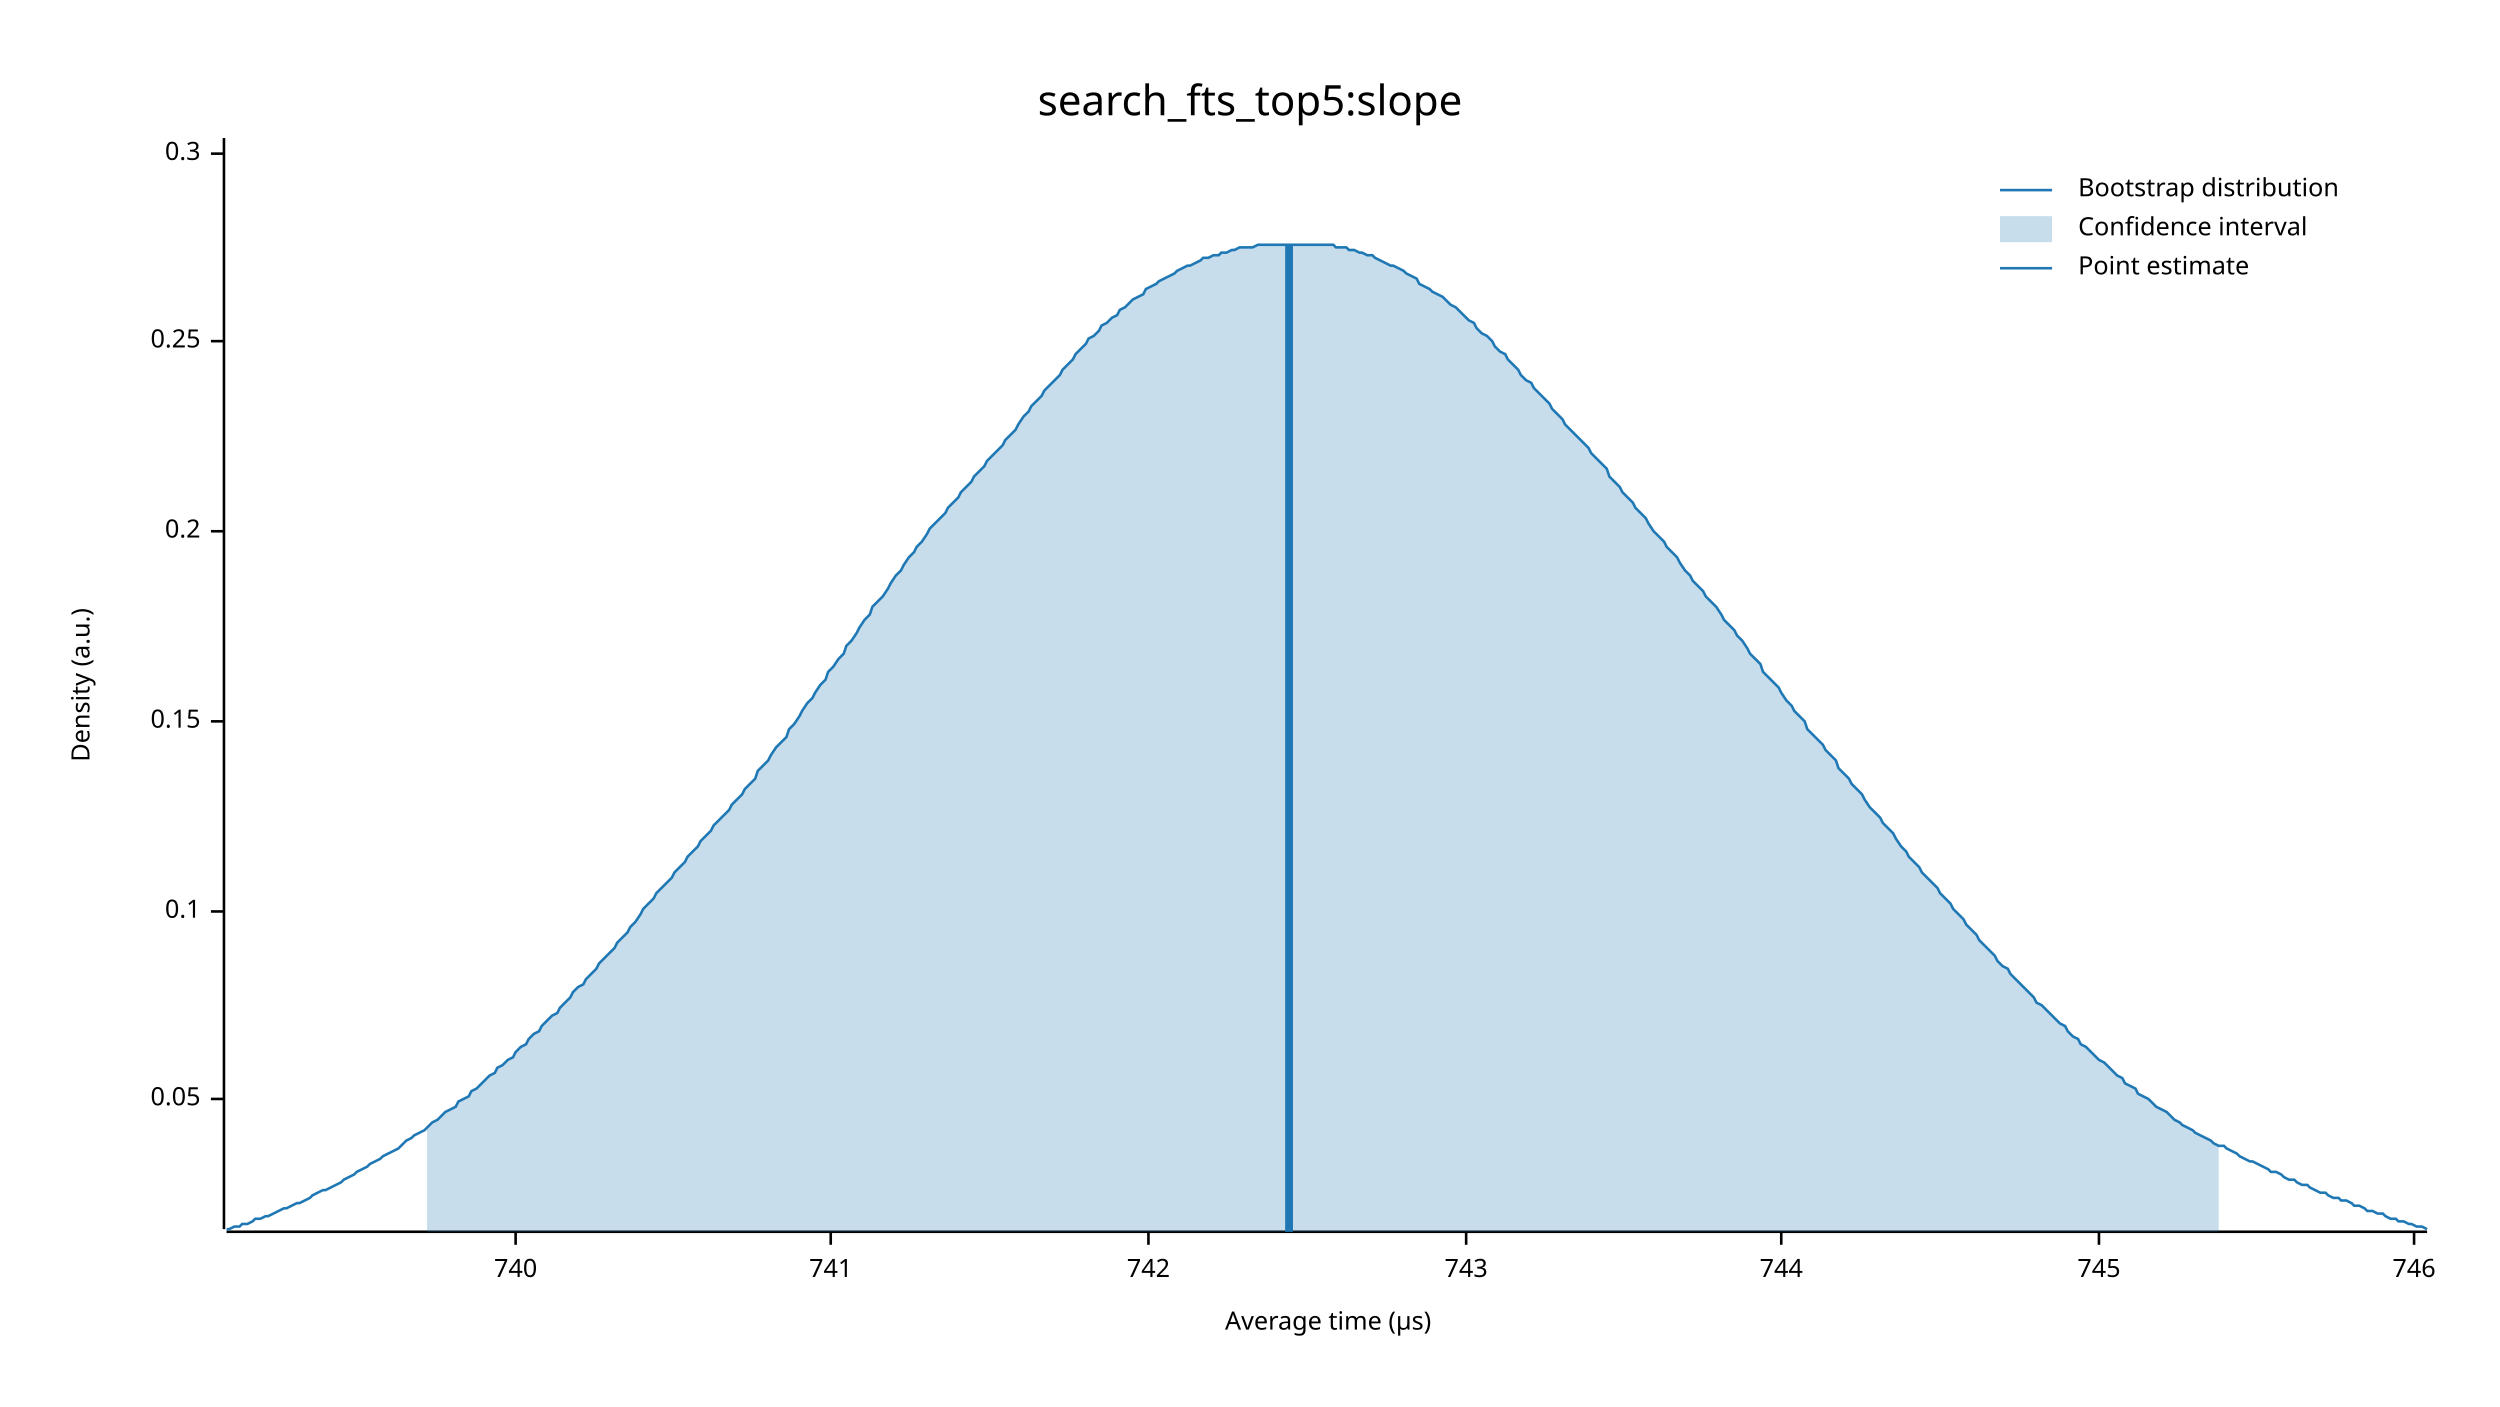
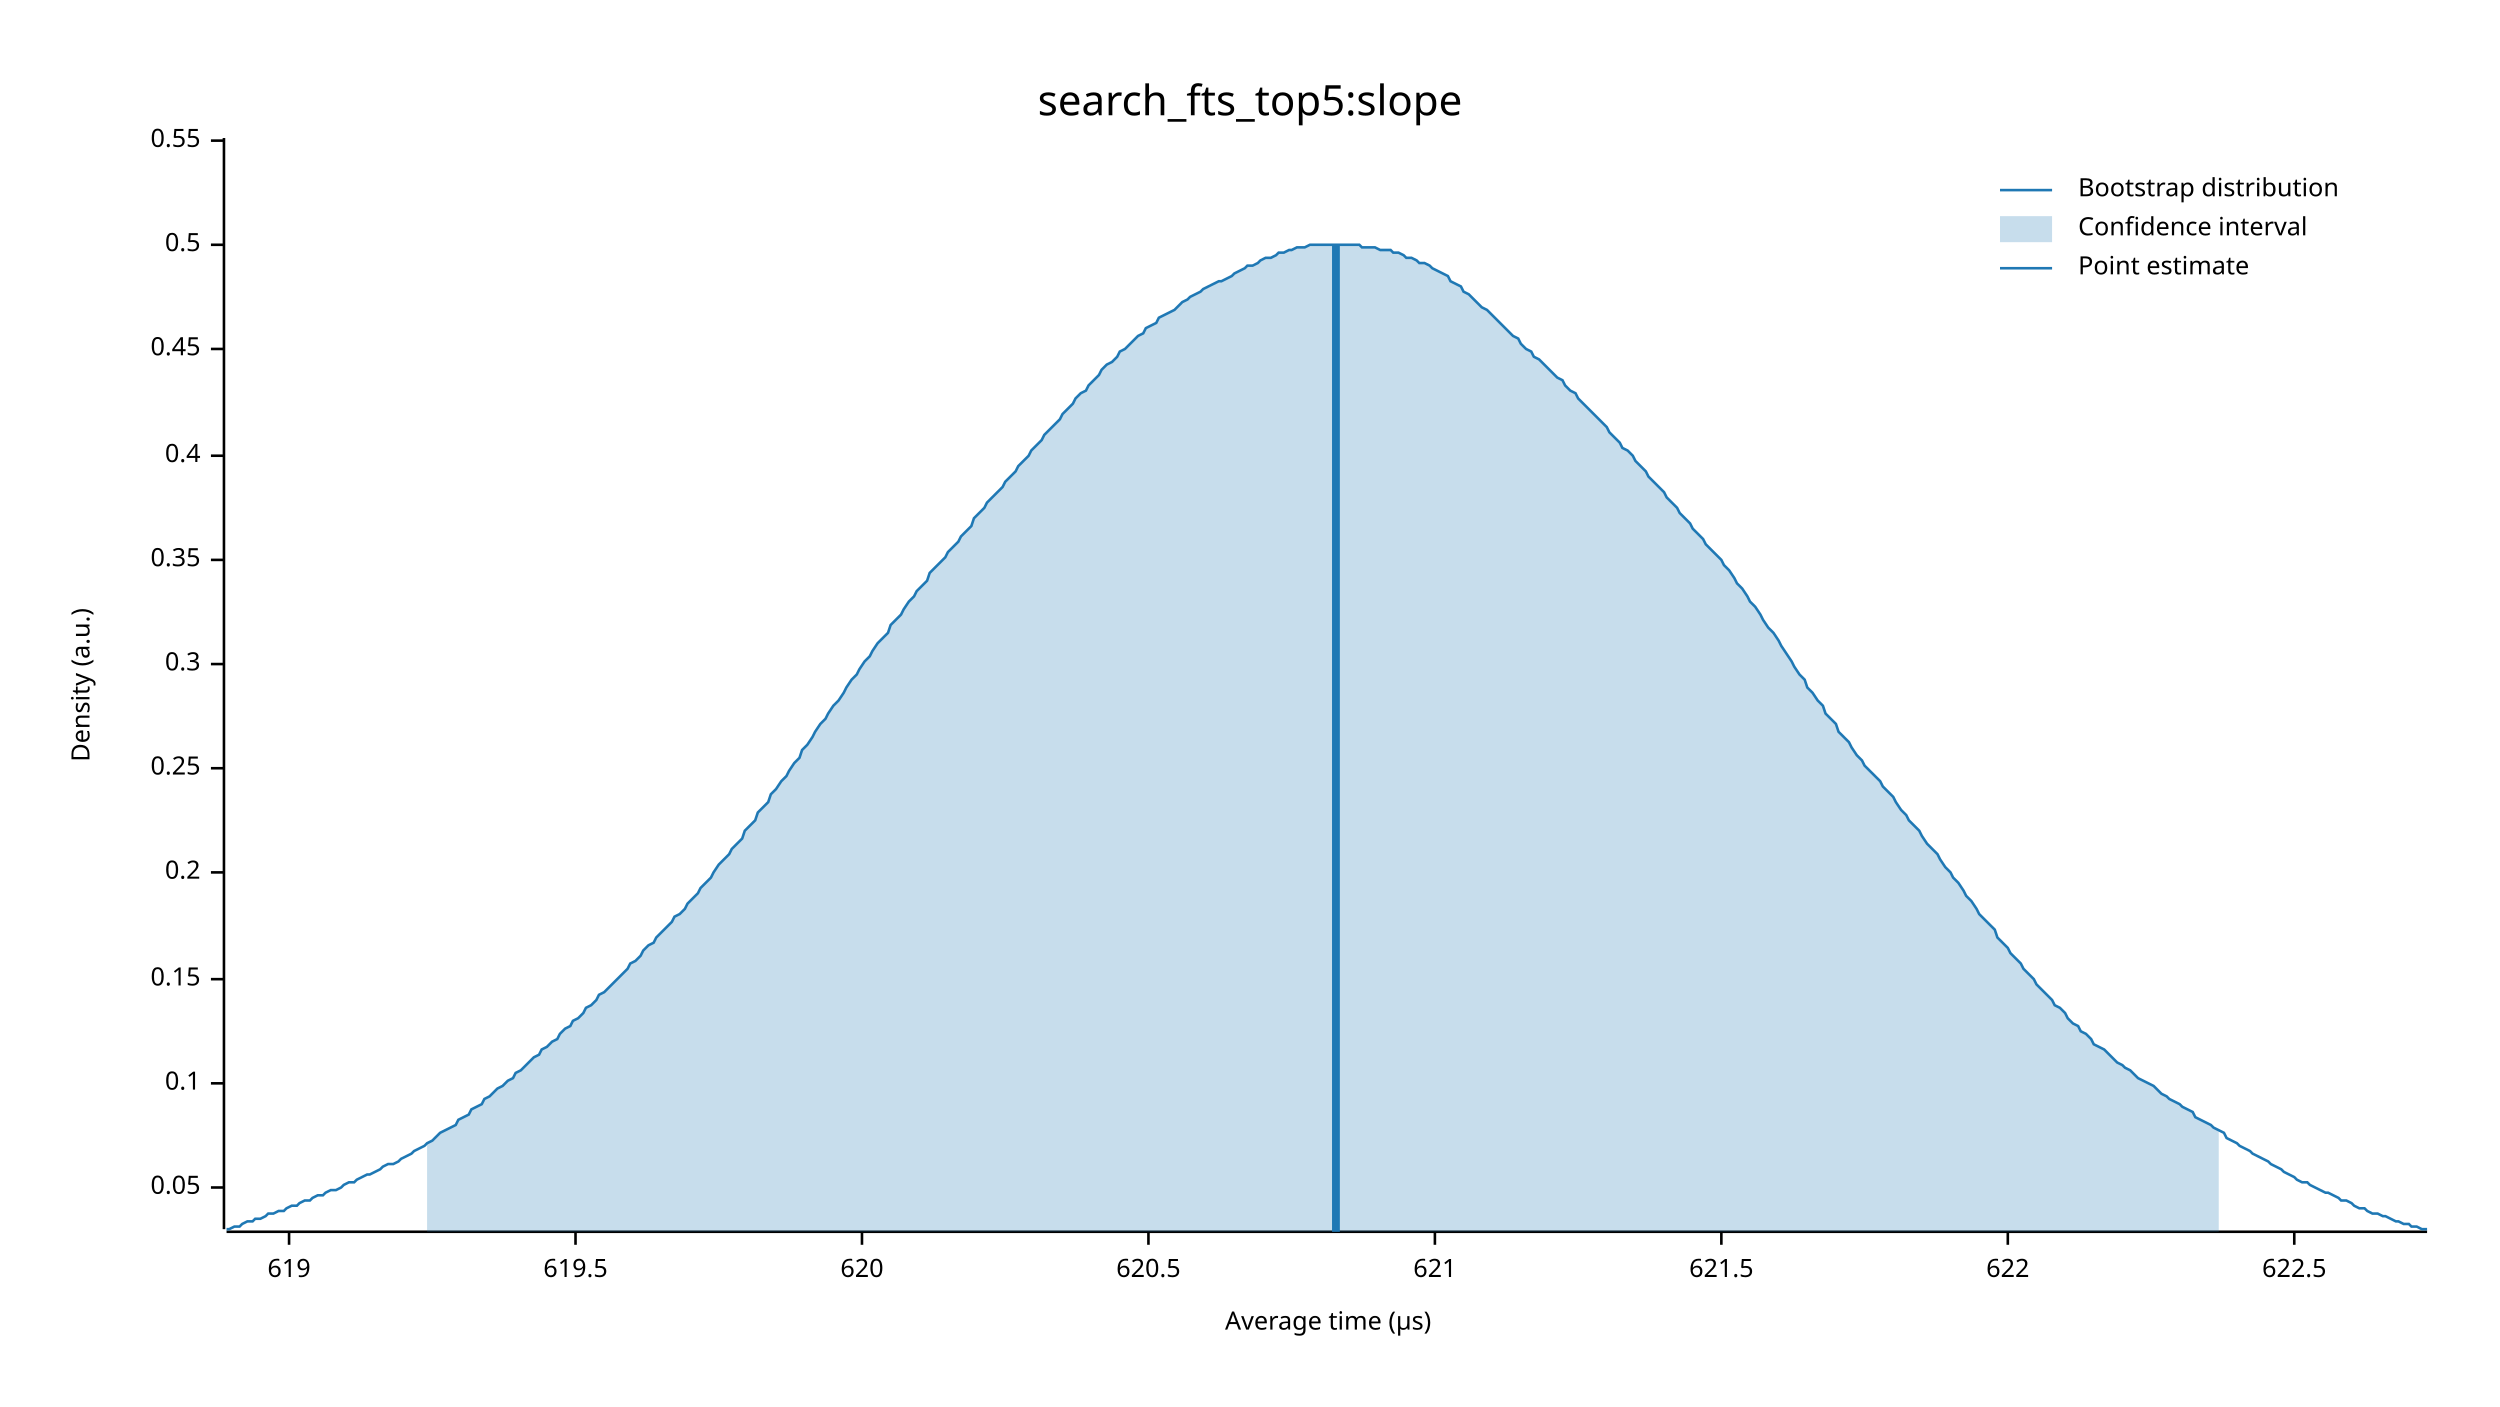
<svg xmlns="http://www.w3.org/2000/svg" width="960" height="540" viewBox="0 0 960 540">
  <text x="480" y="32" dy="0.76em" text-anchor="middle" font-family="sans-serif" font-size="16.129" opacity="1" fill="#000000">
search_fts_top5:slope
</text>
  <text x="27" y="263" dy="0.76em" text-anchor="middle" font-family="sans-serif" font-size="9.677" opacity="1" fill="#000000" transform="rotate(270, 27, 263)">
Density (a.u.)
</text>
  <text x="510" y="513" dy="-0.5ex" text-anchor="middle" font-family="sans-serif" font-size="9.677" opacity="1" fill="#000000">
Average time (µs)
</text>
  <polyline fill="none" opacity="1" stroke="#000000" stroke-width="1" points="86,53 86,472 " />
-   <text x="77" y="422" dy="0.5ex" text-anchor="end" font-family="sans-serif" font-size="9.677" opacity="1" fill="#000000">
+   <text x="77" y="456" dy="0.5ex" text-anchor="end" font-family="sans-serif" font-size="9.677" opacity="1" fill="#000000">
0.05
</text>
-   <polyline fill="none" opacity="1" stroke="#000000" stroke-width="1" points="81,422 86,422 " />
-   <text x="77" y="350" dy="0.5ex" text-anchor="end" font-family="sans-serif" font-size="9.677" opacity="1" fill="#000000">
+   <polyline fill="none" opacity="1" stroke="#000000" stroke-width="1" points="81,456 86,456 " />
+   <text x="77" y="416" dy="0.5ex" text-anchor="end" font-family="sans-serif" font-size="9.677" opacity="1" fill="#000000">
0.1
</text>
-   <polyline fill="none" opacity="1" stroke="#000000" stroke-width="1" points="81,350 86,350 " />
-   <text x="77" y="277" dy="0.5ex" text-anchor="end" font-family="sans-serif" font-size="9.677" opacity="1" fill="#000000">
+   <polyline fill="none" opacity="1" stroke="#000000" stroke-width="1" points="81,416 86,416 " />
+   <text x="77" y="376" dy="0.5ex" text-anchor="end" font-family="sans-serif" font-size="9.677" opacity="1" fill="#000000">
0.15
</text>
-   <polyline fill="none" opacity="1" stroke="#000000" stroke-width="1" points="81,277 86,277 " />
-   <text x="77" y="204" dy="0.5ex" text-anchor="end" font-family="sans-serif" font-size="9.677" opacity="1" fill="#000000">
+   <polyline fill="none" opacity="1" stroke="#000000" stroke-width="1" points="81,376 86,376 " />
+   <text x="77" y="335" dy="0.5ex" text-anchor="end" font-family="sans-serif" font-size="9.677" opacity="1" fill="#000000">
0.2
</text>
-   <polyline fill="none" opacity="1" stroke="#000000" stroke-width="1" points="81,204 86,204 " />
-   <text x="77" y="131" dy="0.5ex" text-anchor="end" font-family="sans-serif" font-size="9.677" opacity="1" fill="#000000">
+   <polyline fill="none" opacity="1" stroke="#000000" stroke-width="1" points="81,335 86,335 " />
+   <text x="77" y="295" dy="0.5ex" text-anchor="end" font-family="sans-serif" font-size="9.677" opacity="1" fill="#000000">
0.25
</text>
-   <polyline fill="none" opacity="1" stroke="#000000" stroke-width="1" points="81,131 86,131 " />
-   <text x="77" y="59" dy="0.5ex" text-anchor="end" font-family="sans-serif" font-size="9.677" opacity="1" fill="#000000">
+   <polyline fill="none" opacity="1" stroke="#000000" stroke-width="1" points="81,295 86,295 " />
+   <text x="77" y="255" dy="0.5ex" text-anchor="end" font-family="sans-serif" font-size="9.677" opacity="1" fill="#000000">
0.3
</text>
-   <polyline fill="none" opacity="1" stroke="#000000" stroke-width="1" points="81,59 86,59 " />
+   <polyline fill="none" opacity="1" stroke="#000000" stroke-width="1" points="81,255 86,255 " />
+   <text x="77" y="215" dy="0.5ex" text-anchor="end" font-family="sans-serif" font-size="9.677" opacity="1" fill="#000000">
+ 0.35
+ </text>
+   <polyline fill="none" opacity="1" stroke="#000000" stroke-width="1" points="81,215 86,215 " />
+   <text x="77" y="175" dy="0.5ex" text-anchor="end" font-family="sans-serif" font-size="9.677" opacity="1" fill="#000000">
+ 0.4
+ </text>
+   <polyline fill="none" opacity="1" stroke="#000000" stroke-width="1" points="81,175 86,175 " />
+   <text x="77" y="134" dy="0.5ex" text-anchor="end" font-family="sans-serif" font-size="9.677" opacity="1" fill="#000000">
+ 0.45
+ </text>
+   <polyline fill="none" opacity="1" stroke="#000000" stroke-width="1" points="81,134 86,134 " />
+   <text x="77" y="94" dy="0.5ex" text-anchor="end" font-family="sans-serif" font-size="9.677" opacity="1" fill="#000000">
+ 0.5
+ </text>
+   <polyline fill="none" opacity="1" stroke="#000000" stroke-width="1" points="81,94 86,94 " />
+   <text x="77" y="54" dy="0.5ex" text-anchor="end" font-family="sans-serif" font-size="9.677" opacity="1" fill="#000000">
+ 0.55
+ </text>
+   <polyline fill="none" opacity="1" stroke="#000000" stroke-width="1" points="81,54 86,54 " />
  <polyline fill="none" opacity="1" stroke="#000000" stroke-width="1" points="87,473 932,473 " />
-   <text x="198" y="483" dy="0.76em" text-anchor="middle" font-family="sans-serif" font-size="9.677" opacity="1" fill="#000000">
- 740
+   <text x="111" y="483" dy="0.76em" text-anchor="middle" font-family="sans-serif" font-size="9.677" opacity="1" fill="#000000">
+ 619
</text>
-   <polyline fill="none" opacity="1" stroke="#000000" stroke-width="1" points="198,473 198,478 " />
-   <text x="319" y="483" dy="0.76em" text-anchor="middle" font-family="sans-serif" font-size="9.677" opacity="1" fill="#000000">
- 741
+   <polyline fill="none" opacity="1" stroke="#000000" stroke-width="1" points="111,473 111,478 " />
+   <text x="221" y="483" dy="0.76em" text-anchor="middle" font-family="sans-serif" font-size="9.677" opacity="1" fill="#000000">
+ 619.5
</text>
-   <polyline fill="none" opacity="1" stroke="#000000" stroke-width="1" points="319,473 319,478 " />
+   <polyline fill="none" opacity="1" stroke="#000000" stroke-width="1" points="221,473 221,478 " />
+   <text x="331" y="483" dy="0.76em" text-anchor="middle" font-family="sans-serif" font-size="9.677" opacity="1" fill="#000000">
+ 620
+ </text>
+   <polyline fill="none" opacity="1" stroke="#000000" stroke-width="1" points="331,473 331,478 " />
  <text x="441" y="483" dy="0.76em" text-anchor="middle" font-family="sans-serif" font-size="9.677" opacity="1" fill="#000000">
- 742
+ 620.5
</text>
  <polyline fill="none" opacity="1" stroke="#000000" stroke-width="1" points="441,473 441,478 " />
-   <text x="563" y="483" dy="0.76em" text-anchor="middle" font-family="sans-serif" font-size="9.677" opacity="1" fill="#000000">
- 743
+   <text x="551" y="483" dy="0.76em" text-anchor="middle" font-family="sans-serif" font-size="9.677" opacity="1" fill="#000000">
+ 621
</text>
-   <polyline fill="none" opacity="1" stroke="#000000" stroke-width="1" points="563,473 563,478 " />
-   <text x="684" y="483" dy="0.76em" text-anchor="middle" font-family="sans-serif" font-size="9.677" opacity="1" fill="#000000">
- 744
+   <polyline fill="none" opacity="1" stroke="#000000" stroke-width="1" points="551,473 551,478 " />
+   <text x="661" y="483" dy="0.76em" text-anchor="middle" font-family="sans-serif" font-size="9.677" opacity="1" fill="#000000">
+ 621.5
</text>
-   <polyline fill="none" opacity="1" stroke="#000000" stroke-width="1" points="684,473 684,478 " />
-   <text x="806" y="483" dy="0.76em" text-anchor="middle" font-family="sans-serif" font-size="9.677" opacity="1" fill="#000000">
- 745
+   <polyline fill="none" opacity="1" stroke="#000000" stroke-width="1" points="661,473 661,478 " />
+   <text x="771" y="483" dy="0.76em" text-anchor="middle" font-family="sans-serif" font-size="9.677" opacity="1" fill="#000000">
+ 622
</text>
-   <polyline fill="none" opacity="1" stroke="#000000" stroke-width="1" points="806,473 806,478 " />
-   <text x="927" y="483" dy="0.76em" text-anchor="middle" font-family="sans-serif" font-size="9.677" opacity="1" fill="#000000">
- 746
+   <polyline fill="none" opacity="1" stroke="#000000" stroke-width="1" points="771,473 771,478 " />
+   <text x="881" y="483" dy="0.76em" text-anchor="middle" font-family="sans-serif" font-size="9.677" opacity="1" fill="#000000">
+ 622.5
</text>
-   <polyline fill="none" opacity="1" stroke="#000000" stroke-width="1" points="927,473 927,478 " />
-   <polyline fill="none" opacity="1" stroke="#1F78B4" stroke-width="1" points="87,472 88,472 90,471 92,471 93,470 95,470 97,469 98,468 100,468 102,467 103,467 105,466 107,465 109,464 110,464 112,463 114,462 115,462 117,461 119,460 120,459 122,458 124,457 125,457 127,456 129,455 131,454 132,453 134,452 136,451 137,450 139,449 141,448 142,447 144,446 146,445 147,444 149,443 151,442 153,441 154,440 156,438 158,437 159,436 161,435 163,434 164,433 166,431 168,430 169,429 171,427 173,426 175,425 176,423 178,422 180,421 181,419 183,418 185,416 186,415 188,413 190,412 191,410 193,409 195,407 197,406 198,404 200,402 202,401 203,399 205,397 207,396 208,394 210,392 212,390 214,389 215,387 217,385 219,383 220,381 222,379 224,378 225,376 227,374 229,372 230,370 232,368 234,366 236,364 237,362 239,360 241,358 242,356 244,354 246,351 247,349 249,347 251,345 252,343 254,341 256,339 258,337 259,335 261,333 263,331 264,329 266,327 268,325 269,323 271,321 273,319 274,317 276,315 278,313 280,311 281,309 283,307 285,305 286,303 288,301 290,299 291,296 293,294 295,292 296,290 298,287 300,285 302,283 303,280 305,278 307,275 308,273 310,270 312,268 313,266 315,263 317,261 318,258 320,256 322,253 324,251 325,248 327,246 329,243 330,241 332,238 334,236 335,233 337,231 339,229 341,226 342,224 344,221 346,219 347,217 349,214 351,212 352,210 354,208 356,205 357,203 359,201 361,199 363,197 364,195 366,193 368,191 369,189 371,187 373,185 374,183 376,181 378,179 379,177 381,175 383,173 385,171 386,169 388,167 390,165 391,163 393,160 395,158 396,156 398,154 400,152 401,150 403,148 405,146 407,144 408,142 410,140 412,138 413,136 415,134 417,132 418,130 420,129 422,127 423,125 425,124 427,122 429,121 430,119 432,118 434,116 435,115 437,114 439,113 440,111 442,110 444,109 445,108 447,107 449,106 451,105 452,104 454,103 456,102 457,102 459,101 461,100 462,99 464,99 466,98 468,98 469,97 471,97 473,96 474,96 476,95 478,95 479,95 481,95 483,94 484,94 486,94 488,94 490,94 491,94 493,94 495,94 496,94 498,94 500,94 501,94 503,94 505,94 506,94 508,94 510,94 512,94 513,95 515,95 517,95 518,96 520,96 522,97 523,97 525,98 527,98 528,99 530,100 532,101 534,102 535,102 537,103 539,104 540,105 542,106 544,107 545,109 547,110 549,111 550,112 552,113 554,114 556,116 557,117 559,118 561,120 562,121 564,123 566,124 567,126 569,128 571,129 573,131 574,133 576,135 578,136 579,138 581,140 583,142 584,144 586,146 588,147 589,149 591,151 593,153 595,155 596,157 598,159 600,161 601,163 603,165 605,167 606,168 608,170 610,172 611,174 613,176 615,178 617,180 618,183 620,185 622,187 623,189 625,191 627,193 628,195 630,197 632,199 633,201 635,204 637,206 639,208 640,210 642,212 644,214 645,216 647,219 649,221 650,223 652,225 654,227 655,229 657,231 659,233 661,236 662,238 664,240 666,242 667,244 669,246 671,249 672,251 674,253 676,255 677,258 679,260 681,262 683,264 684,266 686,269 688,271 689,273 691,275 693,277 694,280 696,282 698,284 700,286 701,288 703,290 705,292 706,295 708,297 710,299 711,301 713,303 715,305 716,307 718,310 720,312 722,314 723,316 725,318 727,320 728,322 730,325 732,327 733,329 735,331 737,333 738,335 740,337 742,339 744,341 745,343 747,345 749,347 750,349 752,351 754,353 755,355 757,357 759,359 760,361 762,363 764,365 766,367 767,369 769,371 771,372 772,374 774,376 776,378 777,379 779,381 781,383 782,385 784,386 786,388 788,390 789,391 791,393 793,394 794,396 796,398 798,399 799,401 801,402 803,404 804,405 806,407 808,408 810,410 811,411 813,413 815,414 816,416 818,417 820,418 821,420 823,421 825,422 827,424 828,425 830,426 832,427 833,428 835,430 837,431 838,432 840,433 842,434 843,435 845,436 847,437 849,438 850,439 852,440 854,440 855,441 857,442 859,443 860,444 862,445 864,446 865,446 867,447 869,448 871,449 872,450 874,450 876,451 877,452 879,453 881,453 882,454 884,455 886,455 887,456 889,457 891,458 893,458 894,459 896,460 898,460 899,461 901,461 903,462 904,463 906,463 908,464 909,465 911,465 913,466 915,466 916,467 918,468 920,468 921,469 923,469 925,470 926,470 928,471 930,471 932,472 " />
-   <polygon opacity="0.25" fill="#1F78B4" points="164,433 166,431 168,430 169,429 171,427 173,426 175,425 176,423 178,422 180,421 181,419 183,418 185,416 186,415 188,413 190,412 191,410 193,409 195,407 197,406 198,404 200,402 202,401 203,399 205,397 207,396 208,394 210,392 212,390 214,389 215,387 217,385 219,383 220,381 222,379 224,378 225,376 227,374 229,372 230,370 232,368 234,366 236,364 237,362 239,360 241,358 242,356 244,354 246,351 247,349 249,347 251,345 252,343 254,341 256,339 258,337 259,335 261,333 263,331 264,329 266,327 268,325 269,323 271,321 273,319 274,317 276,315 278,313 280,311 281,309 283,307 285,305 286,303 288,301 290,299 291,296 293,294 295,292 296,290 298,287 300,285 302,283 303,280 305,278 307,275 308,273 310,270 312,268 313,266 315,263 317,261 318,258 320,256 322,253 324,251 325,248 327,246 329,243 330,241 332,238 334,236 335,233 337,231 339,229 341,226 342,224 344,221 346,219 347,217 349,214 351,212 352,210 354,208 356,205 357,203 359,201 361,199 363,197 364,195 366,193 368,191 369,189 371,187 373,185 374,183 376,181 378,179 379,177 381,175 383,173 385,171 386,169 388,167 390,165 391,163 393,160 395,158 396,156 398,154 400,152 401,150 403,148 405,146 407,144 408,142 410,140 412,138 413,136 415,134 417,132 418,130 420,129 422,127 423,125 425,124 427,122 429,121 430,119 432,118 434,116 435,115 437,114 439,113 440,111 442,110 444,109 445,108 447,107 449,106 451,105 452,104 454,103 456,102 457,102 459,101 461,100 462,99 464,99 466,98 468,98 469,97 471,97 473,96 474,96 476,95 478,95 479,95 481,95 483,94 484,94 486,94 488,94 490,94 491,94 493,94 495,94 496,94 498,94 500,94 501,94 503,94 505,94 506,94 508,94 510,94 512,94 513,95 515,95 517,95 518,96 520,96 522,97 523,97 525,98 527,98 528,99 530,100 532,101 534,102 535,102 537,103 539,104 540,105 542,106 544,107 545,109 547,110 549,111 550,112 552,113 554,114 556,116 557,117 559,118 561,120 562,121 564,123 566,124 567,126 569,128 571,129 573,131 574,133 576,135 578,136 579,138 581,140 583,142 584,144 586,146 588,147 589,149 591,151 593,153 595,155 596,157 598,159 600,161 601,163 603,165 605,167 606,168 608,170 610,172 611,174 613,176 615,178 617,180 618,183 620,185 622,187 623,189 625,191 627,193 628,195 630,197 632,199 633,201 635,204 637,206 639,208 640,210 642,212 644,214 645,216 647,219 649,221 650,223 652,225 654,227 655,229 657,231 659,233 661,236 662,238 664,240 666,242 667,244 669,246 671,249 672,251 674,253 676,255 677,258 679,260 681,262 683,264 684,266 686,269 688,271 689,273 691,275 693,277 694,280 696,282 698,284 700,286 701,288 703,290 705,292 706,295 708,297 710,299 711,301 713,303 715,305 716,307 718,310 720,312 722,314 723,316 725,318 727,320 728,322 730,325 732,327 733,329 735,331 737,333 738,335 740,337 742,339 744,341 745,343 747,345 749,347 750,349 752,351 754,353 755,355 757,357 759,359 760,361 762,363 764,365 766,367 767,369 769,371 771,372 772,374 774,376 776,378 777,379 779,381 781,383 782,385 784,386 786,388 788,390 789,391 791,393 793,394 794,396 796,398 798,399 799,401 801,402 803,404 804,405 806,407 808,408 810,410 811,411 813,413 815,414 816,416 818,417 820,418 821,420 823,421 825,422 827,424 828,425 830,426 832,427 833,428 835,430 837,431 838,432 840,433 842,434 843,435 845,436 847,437 849,438 850,439 852,440 852,473 164,473 " />
-   <polyline fill="none" opacity="1" stroke="#1F78B4" stroke-width="3" points="495,473 495,94 " />
+   <polyline fill="none" opacity="1" stroke="#000000" stroke-width="1" points="881,473 881,478 " />
+   <polyline fill="none" opacity="1" stroke="#1F78B4" stroke-width="1" points="87,472 88,472 90,471 92,471 93,470 95,469 97,469 98,468 100,468 102,467 103,466 105,466 107,465 109,465 110,464 112,463 114,463 115,462 117,461 119,461 120,460 122,459 124,459 125,458 127,457 129,457 131,456 132,455 134,454 136,454 137,453 139,452 141,451 142,451 144,450 146,449 147,448 149,447 151,447 153,446 154,445 156,444 158,443 159,442 161,441 163,440 164,439 166,438 168,436 169,435 171,434 173,433 175,432 176,430 178,429 180,428 181,426 183,425 185,424 186,422 188,421 190,419 191,418 193,417 195,415 197,414 198,412 200,411 202,409 203,408 205,406 207,405 208,403 210,402 212,400 214,399 215,397 217,395 219,394 220,392 222,391 224,389 225,387 227,386 229,384 230,382 232,381 234,379 236,377 237,376 239,374 241,372 242,370 244,369 246,367 247,365 249,363 251,362 252,360 254,358 256,356 258,354 259,352 261,351 263,349 264,347 266,345 268,343 269,341 271,339 273,337 274,335 276,332 278,330 280,328 281,326 283,324 285,322 286,319 288,317 290,315 291,312 293,310 295,308 296,305 298,303 300,300 302,298 303,296 305,293 307,291 308,288 310,286 312,283 313,281 315,278 317,276 318,274 320,271 322,269 324,266 325,264 327,261 329,259 330,257 332,254 334,252 335,250 337,247 339,245 341,243 342,240 344,238 346,236 347,234 349,231 351,229 352,227 354,225 356,223 357,220 359,218 361,216 363,214 364,212 366,210 368,208 369,206 371,204 373,202 374,199 376,197 378,195 379,193 381,191 383,189 385,187 386,185 388,183 390,181 391,179 393,177 395,175 396,173 398,171 400,169 401,167 403,165 405,163 407,161 408,159 410,157 412,155 413,153 415,151 417,150 418,148 420,146 422,144 423,142 425,140 427,139 429,137 430,135 432,134 434,132 435,131 437,129 439,128 440,126 442,125 444,124 445,122 447,121 449,120 451,119 452,118 454,116 456,115 457,114 459,113 461,112 462,111 464,110 466,109 468,108 469,108 471,107 473,106 474,105 476,104 478,103 479,102 481,102 483,101 484,100 486,99 488,99 490,98 491,97 493,97 495,96 496,96 498,95 500,95 501,95 503,94 505,94 506,94 508,94 510,94 512,94 513,94 515,94 517,94 518,94 520,94 522,94 523,95 525,95 527,95 528,95 530,96 532,96 534,96 535,97 537,97 539,98 540,99 542,99 544,100 545,101 547,101 549,102 550,103 552,104 554,105 556,106 557,108 559,109 561,110 562,112 564,113 566,115 567,116 569,118 571,119 573,121 574,122 576,124 578,126 579,127 581,129 583,130 584,132 586,134 588,135 589,137 591,138 593,140 595,142 596,143 598,145 600,146 601,148 603,150 605,151 606,153 608,155 610,157 611,158 613,160 615,162 617,164 618,166 620,168 622,170 623,172 625,173 627,175 628,177 630,179 632,181 633,183 635,185 637,187 639,189 640,191 642,193 644,195 645,197 647,199 649,201 650,203 652,205 654,207 655,209 657,211 659,213 661,215 662,217 664,219 666,222 667,224 669,226 671,229 672,231 674,233 676,236 677,238 679,241 681,243 683,246 684,248 686,251 688,254 689,256 691,259 693,261 694,264 696,266 698,269 700,271 701,274 703,276 705,278 706,281 708,283 710,285 711,287 713,290 715,292 716,294 718,296 720,298 722,300 723,302 725,304 727,306 728,308 730,311 732,313 733,315 735,317 737,319 738,321 740,324 742,326 744,328 745,330 747,333 749,335 750,337 752,339 754,342 755,344 757,346 759,349 760,351 762,353 764,355 766,357 767,360 769,362 771,364 772,366 774,368 776,370 777,372 779,374 781,376 782,378 784,380 786,382 788,384 789,386 791,387 793,389 794,391 796,393 798,394 799,396 801,397 803,399 804,401 806,402 808,403 810,405 811,406 813,408 815,409 816,410 818,411 820,413 821,414 823,415 825,416 827,417 828,418 830,420 832,421 833,422 835,423 837,424 838,425 840,426 842,427 843,429 845,430 847,431 849,432 850,433 852,434 854,435 855,437 857,438 859,439 860,440 862,441 864,442 865,443 867,444 869,445 871,446 872,447 874,448 876,449 877,450 879,451 881,452 882,453 884,454 886,454 887,455 889,456 891,457 893,458 894,458 896,459 898,460 899,461 901,461 903,462 904,463 906,464 908,464 909,465 911,466 913,466 915,467 916,467 918,468 920,469 921,469 923,470 925,470 926,471 928,471 930,472 932,472 " />
+   <polygon opacity="0.25" fill="#1F78B4" points="164,439 166,438 168,436 169,435 171,434 173,433 175,432 176,430 178,429 180,428 181,426 183,425 185,424 186,422 188,421 190,419 191,418 193,417 195,415 197,414 198,412 200,411 202,409 203,408 205,406 207,405 208,403 210,402 212,400 214,399 215,397 217,395 219,394 220,392 222,391 224,389 225,387 227,386 229,384 230,382 232,381 234,379 236,377 237,376 239,374 241,372 242,370 244,369 246,367 247,365 249,363 251,362 252,360 254,358 256,356 258,354 259,352 261,351 263,349 264,347 266,345 268,343 269,341 271,339 273,337 274,335 276,332 278,330 280,328 281,326 283,324 285,322 286,319 288,317 290,315 291,312 293,310 295,308 296,305 298,303 300,300 302,298 303,296 305,293 307,291 308,288 310,286 312,283 313,281 315,278 317,276 318,274 320,271 322,269 324,266 325,264 327,261 329,259 330,257 332,254 334,252 335,250 337,247 339,245 341,243 342,240 344,238 346,236 347,234 349,231 351,229 352,227 354,225 356,223 357,220 359,218 361,216 363,214 364,212 366,210 368,208 369,206 371,204 373,202 374,199 376,197 378,195 379,193 381,191 383,189 385,187 386,185 388,183 390,181 391,179 393,177 395,175 396,173 398,171 400,169 401,167 403,165 405,163 407,161 408,159 410,157 412,155 413,153 415,151 417,150 418,148 420,146 422,144 423,142 425,140 427,139 429,137 430,135 432,134 434,132 435,131 437,129 439,128 440,126 442,125 444,124 445,122 447,121 449,120 451,119 452,118 454,116 456,115 457,114 459,113 461,112 462,111 464,110 466,109 468,108 469,108 471,107 473,106 474,105 476,104 478,103 479,102 481,102 483,101 484,100 486,99 488,99 490,98 491,97 493,97 495,96 496,96 498,95 500,95 501,95 503,94 505,94 506,94 508,94 510,94 512,94 513,94 515,94 517,94 518,94 520,94 522,94 523,95 525,95 527,95 528,95 530,96 532,96 534,96 535,97 537,97 539,98 540,99 542,99 544,100 545,101 547,101 549,102 550,103 552,104 554,105 556,106 557,108 559,109 561,110 562,112 564,113 566,115 567,116 569,118 571,119 573,121 574,122 576,124 578,126 579,127 581,129 583,130 584,132 586,134 588,135 589,137 591,138 593,140 595,142 596,143 598,145 600,146 601,148 603,150 605,151 606,153 608,155 610,157 611,158 613,160 615,162 617,164 618,166 620,168 622,170 623,172 625,173 627,175 628,177 630,179 632,181 633,183 635,185 637,187 639,189 640,191 642,193 644,195 645,197 647,199 649,201 650,203 652,205 654,207 655,209 657,211 659,213 661,215 662,217 664,219 666,222 667,224 669,226 671,229 672,231 674,233 676,236 677,238 679,241 681,243 683,246 684,248 686,251 688,254 689,256 691,259 693,261 694,264 696,266 698,269 700,271 701,274 703,276 705,278 706,281 708,283 710,285 711,287 713,290 715,292 716,294 718,296 720,298 722,300 723,302 725,304 727,306 728,308 730,311 732,313 733,315 735,317 737,319 738,321 740,324 742,326 744,328 745,330 747,333 749,335 750,337 752,339 754,342 755,344 757,346 759,349 760,351 762,353 764,355 766,357 767,360 769,362 771,364 772,366 774,368 776,370 777,372 779,374 781,376 782,378 784,380 786,382 788,384 789,386 791,387 793,389 794,391 796,393 798,394 799,396 801,397 803,399 804,401 806,402 808,403 810,405 811,406 813,408 815,409 816,410 818,411 820,413 821,414 823,415 825,416 827,417 828,418 830,420 832,421 833,422 835,423 837,424 838,425 840,426 842,427 843,429 845,430 847,431 849,432 850,433 852,434 852,473 164,473 " />
+   <polyline fill="none" opacity="1" stroke="#1F78B4" stroke-width="3" points="513,473 513,94 " />
  <text x="798" y="68" dy="0.76em" text-anchor="start" font-family="sans-serif" font-size="9.677" opacity="1" fill="#000000">
Bootstrap distribution
</text>
  <text x="798" y="83" dy="0.76em" text-anchor="start" font-family="sans-serif" font-size="9.677" opacity="1" fill="#000000">
Confidence interval
</text>
  <text x="798" y="98" dy="0.76em" text-anchor="start" font-family="sans-serif" font-size="9.677" opacity="1" fill="#000000">
Point estimate
</text>
  <polyline fill="none" opacity="1" stroke="#1F78B4" stroke-width="1" points="768,73 788,73 " />
  <rect x="768" y="83" width="20" height="10" opacity="0.25" fill="#1F78B4" stroke="none" />
  <polyline fill="none" opacity="1" stroke="#1F78B4" stroke-width="1" points="768,103 788,103 " />
</svg>
